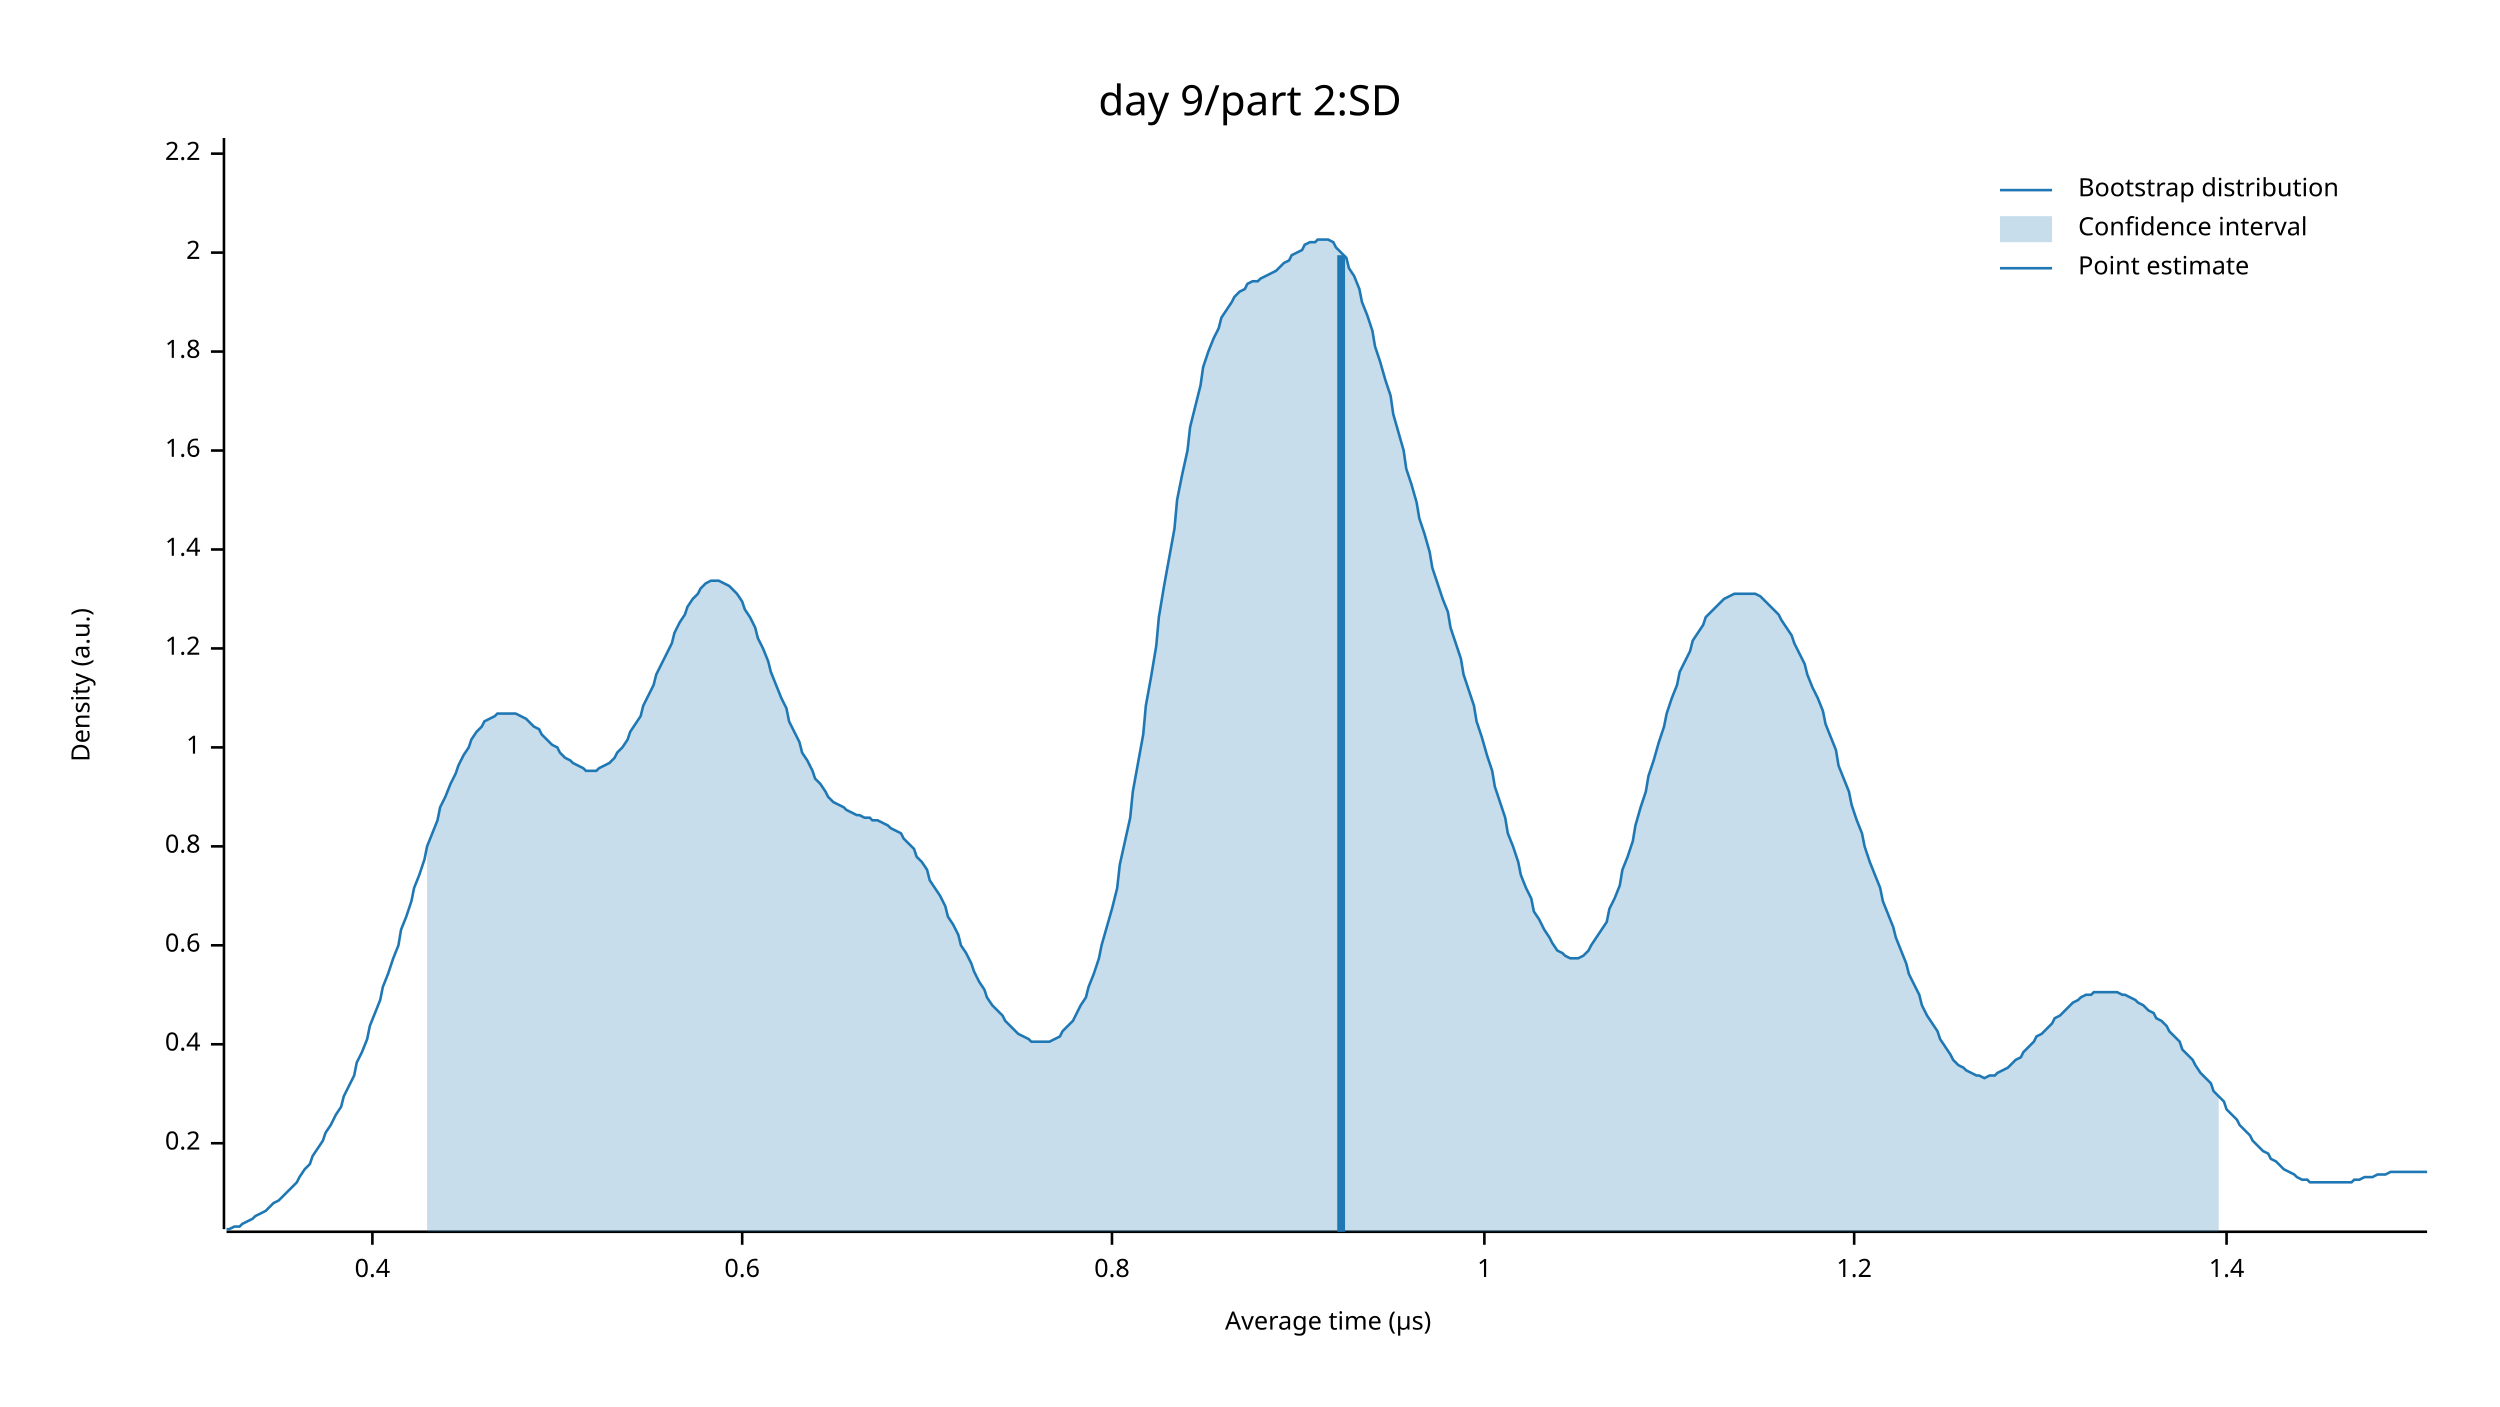
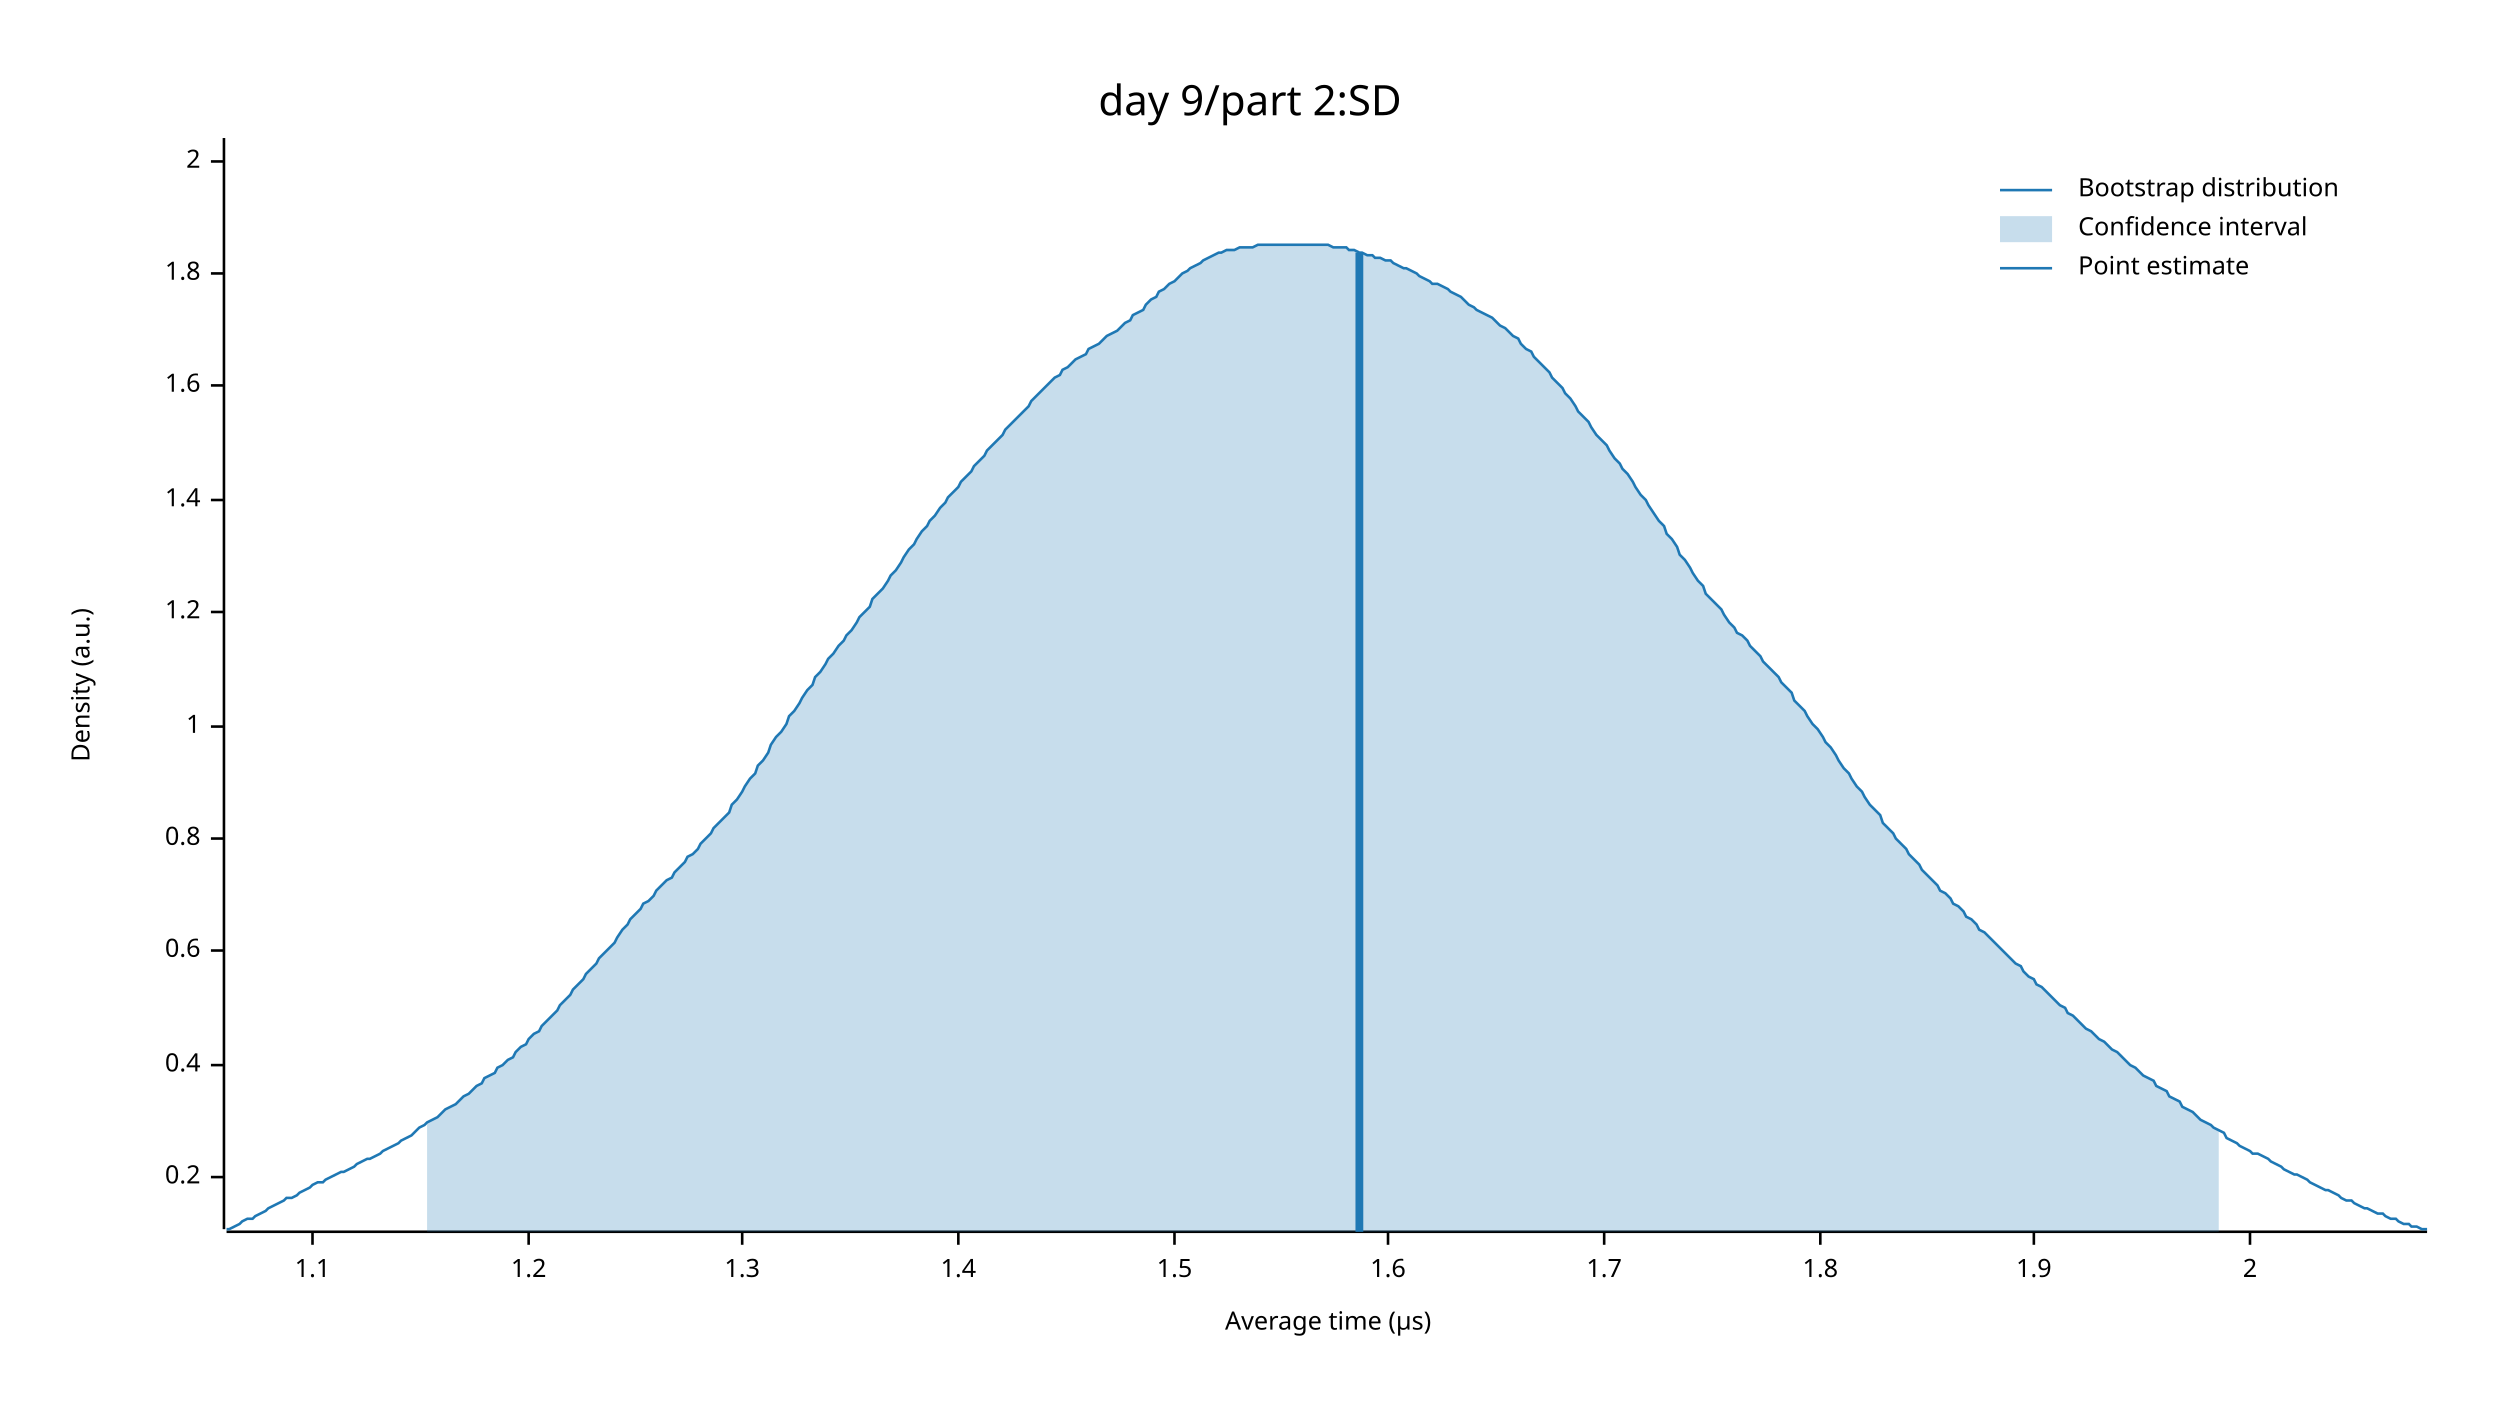
<svg xmlns="http://www.w3.org/2000/svg" width="960" height="540" viewBox="0 0 960 540">
  <text x="480" y="32" dy="0.76em" text-anchor="middle" font-family="sans-serif" font-size="16.129" opacity="1" fill="#000000">
day 9/part 2:SD
</text>
  <text x="27" y="263" dy="0.76em" text-anchor="middle" font-family="sans-serif" font-size="9.677" opacity="1" fill="#000000" transform="rotate(270, 27, 263)">
Density (a.u.)
</text>
  <text x="510" y="513" dy="-0.5ex" text-anchor="middle" font-family="sans-serif" font-size="9.677" opacity="1" fill="#000000">
Average time (µs)
</text>
  <polyline fill="none" opacity="1" stroke="#000000" stroke-width="1" points="86,53 86,472 " />
-   <text x="77" y="439" dy="0.5ex" text-anchor="end" font-family="sans-serif" font-size="9.677" opacity="1" fill="#000000">
+   <text x="77" y="452" dy="0.5ex" text-anchor="end" font-family="sans-serif" font-size="9.677" opacity="1" fill="#000000">
0.2
</text>
-   <polyline fill="none" opacity="1" stroke="#000000" stroke-width="1" points="81,439 86,439 " />
-   <text x="77" y="401" dy="0.5ex" text-anchor="end" font-family="sans-serif" font-size="9.677" opacity="1" fill="#000000">
+   <polyline fill="none" opacity="1" stroke="#000000" stroke-width="1" points="81,452 86,452 " />
+   <text x="77" y="409" dy="0.5ex" text-anchor="end" font-family="sans-serif" font-size="9.677" opacity="1" fill="#000000">
0.4
</text>
-   <polyline fill="none" opacity="1" stroke="#000000" stroke-width="1" points="81,401 86,401 " />
-   <text x="77" y="363" dy="0.5ex" text-anchor="end" font-family="sans-serif" font-size="9.677" opacity="1" fill="#000000">
+   <polyline fill="none" opacity="1" stroke="#000000" stroke-width="1" points="81,409 86,409 " />
+   <text x="77" y="365" dy="0.5ex" text-anchor="end" font-family="sans-serif" font-size="9.677" opacity="1" fill="#000000">
0.6
</text>
-   <polyline fill="none" opacity="1" stroke="#000000" stroke-width="1" points="81,363 86,363 " />
-   <text x="77" y="325" dy="0.5ex" text-anchor="end" font-family="sans-serif" font-size="9.677" opacity="1" fill="#000000">
+   <polyline fill="none" opacity="1" stroke="#000000" stroke-width="1" points="81,365 86,365 " />
+   <text x="77" y="322" dy="0.5ex" text-anchor="end" font-family="sans-serif" font-size="9.677" opacity="1" fill="#000000">
0.8
</text>
-   <polyline fill="none" opacity="1" stroke="#000000" stroke-width="1" points="81,325 86,325 " />
-   <text x="77" y="287" dy="0.5ex" text-anchor="end" font-family="sans-serif" font-size="9.677" opacity="1" fill="#000000">
+   <polyline fill="none" opacity="1" stroke="#000000" stroke-width="1" points="81,322 86,322 " />
+   <text x="77" y="279" dy="0.5ex" text-anchor="end" font-family="sans-serif" font-size="9.677" opacity="1" fill="#000000">
1
</text>
-   <polyline fill="none" opacity="1" stroke="#000000" stroke-width="1" points="81,287 86,287 " />
-   <text x="77" y="249" dy="0.5ex" text-anchor="end" font-family="sans-serif" font-size="9.677" opacity="1" fill="#000000">
+   <polyline fill="none" opacity="1" stroke="#000000" stroke-width="1" points="81,279 86,279 " />
+   <text x="77" y="235" dy="0.5ex" text-anchor="end" font-family="sans-serif" font-size="9.677" opacity="1" fill="#000000">
1.2
</text>
-   <polyline fill="none" opacity="1" stroke="#000000" stroke-width="1" points="81,249 86,249 " />
-   <text x="77" y="211" dy="0.5ex" text-anchor="end" font-family="sans-serif" font-size="9.677" opacity="1" fill="#000000">
+   <polyline fill="none" opacity="1" stroke="#000000" stroke-width="1" points="81,235 86,235 " />
+   <text x="77" y="192" dy="0.5ex" text-anchor="end" font-family="sans-serif" font-size="9.677" opacity="1" fill="#000000">
1.4
</text>
-   <polyline fill="none" opacity="1" stroke="#000000" stroke-width="1" points="81,211 86,211 " />
-   <text x="77" y="173" dy="0.5ex" text-anchor="end" font-family="sans-serif" font-size="9.677" opacity="1" fill="#000000">
+   <polyline fill="none" opacity="1" stroke="#000000" stroke-width="1" points="81,192 86,192 " />
+   <text x="77" y="148" dy="0.5ex" text-anchor="end" font-family="sans-serif" font-size="9.677" opacity="1" fill="#000000">
1.6
</text>
-   <polyline fill="none" opacity="1" stroke="#000000" stroke-width="1" points="81,173 86,173 " />
-   <text x="77" y="135" dy="0.5ex" text-anchor="end" font-family="sans-serif" font-size="9.677" opacity="1" fill="#000000">
+   <polyline fill="none" opacity="1" stroke="#000000" stroke-width="1" points="81,148 86,148 " />
+   <text x="77" y="105" dy="0.5ex" text-anchor="end" font-family="sans-serif" font-size="9.677" opacity="1" fill="#000000">
1.8
</text>
-   <polyline fill="none" opacity="1" stroke="#000000" stroke-width="1" points="81,135 86,135 " />
-   <text x="77" y="97" dy="0.5ex" text-anchor="end" font-family="sans-serif" font-size="9.677" opacity="1" fill="#000000">
+   <polyline fill="none" opacity="1" stroke="#000000" stroke-width="1" points="81,105 86,105 " />
+   <text x="77" y="62" dy="0.5ex" text-anchor="end" font-family="sans-serif" font-size="9.677" opacity="1" fill="#000000">
2
</text>
-   <polyline fill="none" opacity="1" stroke="#000000" stroke-width="1" points="81,97 86,97 " />
-   <text x="77" y="59" dy="0.5ex" text-anchor="end" font-family="sans-serif" font-size="9.677" opacity="1" fill="#000000">
- 2.2
+   <polyline fill="none" opacity="1" stroke="#000000" stroke-width="1" points="81,62 86,62 " />
+   <polyline fill="none" opacity="1" stroke="#000000" stroke-width="1" points="87,473 932,473 " />
+   <text x="120" y="483" dy="0.76em" text-anchor="middle" font-family="sans-serif" font-size="9.677" opacity="1" fill="#000000">
+ 1.1
</text>
-   <polyline fill="none" opacity="1" stroke="#000000" stroke-width="1" points="81,59 86,59 " />
-   <polyline fill="none" opacity="1" stroke="#000000" stroke-width="1" points="87,473 932,473 " />
-   <text x="143" y="483" dy="0.76em" text-anchor="middle" font-family="sans-serif" font-size="9.677" opacity="1" fill="#000000">
- 0.4
+   <polyline fill="none" opacity="1" stroke="#000000" stroke-width="1" points="120,473 120,478 " />
+   <text x="203" y="483" dy="0.76em" text-anchor="middle" font-family="sans-serif" font-size="9.677" opacity="1" fill="#000000">
+ 1.2
</text>
-   <polyline fill="none" opacity="1" stroke="#000000" stroke-width="1" points="143,473 143,478 " />
+   <polyline fill="none" opacity="1" stroke="#000000" stroke-width="1" points="203,473 203,478 " />
  <text x="285" y="483" dy="0.76em" text-anchor="middle" font-family="sans-serif" font-size="9.677" opacity="1" fill="#000000">
- 0.6
+ 1.3
</text>
  <polyline fill="none" opacity="1" stroke="#000000" stroke-width="1" points="285,473 285,478 " />
-   <text x="427" y="483" dy="0.76em" text-anchor="middle" font-family="sans-serif" font-size="9.677" opacity="1" fill="#000000">
- 0.8
- </text>
-   <polyline fill="none" opacity="1" stroke="#000000" stroke-width="1" points="427,473 427,478 " />
-   <text x="570" y="483" dy="0.76em" text-anchor="middle" font-family="sans-serif" font-size="9.677" opacity="1" fill="#000000">
- 1
- </text>
-   <polyline fill="none" opacity="1" stroke="#000000" stroke-width="1" points="570,473 570,478 " />
-   <text x="712" y="483" dy="0.76em" text-anchor="middle" font-family="sans-serif" font-size="9.677" opacity="1" fill="#000000">
- 1.2
- </text>
-   <polyline fill="none" opacity="1" stroke="#000000" stroke-width="1" points="712,473 712,478 " />
-   <text x="855" y="483" dy="0.76em" text-anchor="middle" font-family="sans-serif" font-size="9.677" opacity="1" fill="#000000">
+   <text x="368" y="483" dy="0.76em" text-anchor="middle" font-family="sans-serif" font-size="9.677" opacity="1" fill="#000000">
1.4
</text>
-   <polyline fill="none" opacity="1" stroke="#000000" stroke-width="1" points="855,473 855,478 " />
-   <polyline fill="none" opacity="1" stroke="#1F78B4" stroke-width="1" points="87,472 88,472 90,471 92,471 93,470 95,469 97,468 98,467 100,466 102,465 103,464 105,462 107,461 109,459 110,458 112,456 114,454 115,452 117,449 119,447 120,444 122,441 124,438 125,435 127,432 129,428 131,425 132,421 134,417 136,413 137,408 139,404 141,399 142,394 144,389 146,384 147,379 149,374 151,368 153,363 154,357 156,352 158,346 159,341 161,336 163,330 164,325 166,320 168,315 169,310 171,306 173,301 175,297 176,294 178,290 180,287 181,284 183,281 185,279 186,277 188,276 190,275 191,274 193,274 195,274 197,274 198,274 200,275 202,276 203,277 205,279 207,280 208,282 210,284 212,286 214,287 215,289 217,291 219,292 220,293 222,294 224,295 225,296 227,296 229,296 230,295 232,294 234,293 236,291 237,289 239,287 241,284 242,281 244,278 246,275 247,271 249,267 251,263 252,259 254,255 256,251 258,247 259,243 261,239 263,236 264,233 266,230 268,228 269,226 271,224 273,223 274,223 276,223 278,224 280,225 281,226 283,228 285,231 286,234 288,237 290,241 291,245 293,249 295,254 296,258 298,263 300,268 302,272 303,277 305,281 307,285 308,289 310,292 312,296 313,299 315,301 317,304 318,306 320,308 322,309 324,310 325,311 327,312 329,313 330,313 332,314 334,314 335,315 337,315 339,316 341,317 342,318 344,319 346,320 347,322 349,324 351,326 352,329 354,331 356,334 357,338 359,341 361,344 363,348 364,352 366,355 368,359 369,363 371,366 373,370 374,373 376,377 378,380 379,383 381,386 383,388 385,390 386,392 388,394 390,396 391,397 393,398 395,399 396,400 398,400 400,400 401,400 403,400 405,399 407,398 408,396 410,394 412,392 413,390 415,386 417,383 418,379 420,374 422,368 423,363 425,356 427,349 429,341 430,332 432,323 434,314 435,304 437,293 439,282 440,271 442,260 444,248 445,237 447,225 449,214 451,203 452,192 454,182 456,173 457,164 459,156 461,148 462,141 464,135 466,130 468,126 469,122 471,119 473,116 474,114 476,112 478,111 479,109 481,108 483,108 484,107 486,106 488,105 490,104 491,103 493,101 495,100 496,98 498,97 500,96 501,94 503,93 505,93 506,92 508,92 510,92 512,93 513,95 515,97 517,99 518,103 520,106 522,111 523,116 525,121 527,127 528,133 530,139 532,146 534,152 535,159 537,166 539,173 540,180 542,186 544,193 545,199 547,205 549,212 550,218 552,224 554,230 556,235 557,241 559,247 561,253 562,259 564,265 566,271 567,277 569,283 571,290 573,296 574,302 576,308 578,314 579,320 581,325 583,331 584,336 586,341 588,345 589,350 591,353 593,357 595,360 596,362 598,365 600,366 601,367 603,368 605,368 606,368 608,367 610,365 611,363 613,360 615,357 617,354 618,349 620,345 622,340 623,334 625,329 627,323 628,317 630,310 632,304 633,298 635,292 637,285 639,279 640,274 642,268 644,263 645,258 647,254 649,250 650,246 652,243 654,240 655,237 657,235 659,233 661,231 662,230 664,229 666,228 667,228 669,228 671,228 672,228 674,228 676,229 677,230 679,232 681,234 683,236 684,238 686,241 688,244 689,247 691,251 693,255 694,259 696,264 698,268 700,273 701,278 703,283 705,288 706,294 708,299 710,304 711,309 713,315 715,320 716,325 718,331 720,336 722,341 723,346 725,351 727,356 728,360 730,365 732,370 733,374 735,378 737,382 738,386 740,390 742,393 744,396 745,399 747,402 749,405 750,407 752,409 754,410 755,411 757,412 759,413 760,413 762,414 764,413 766,413 767,412 769,411 771,410 772,409 774,407 776,406 777,404 779,402 781,400 782,398 784,397 786,395 788,393 789,391 791,390 793,388 794,387 796,385 798,384 799,383 801,382 803,382 804,381 806,381 808,381 810,381 811,381 813,381 815,382 816,382 818,383 820,384 821,385 823,386 825,388 827,389 828,391 830,392 832,394 833,396 835,398 837,400 838,403 840,405 842,407 843,409 845,412 847,414 849,416 850,419 852,421 854,423 855,426 857,428 859,430 860,432 862,434 864,436 865,438 867,440 869,442 871,443 872,445 874,446 876,448 877,449 879,450 881,451 882,452 884,453 886,453 887,454 889,454 891,454 893,454 894,454 896,454 898,454 899,454 901,454 903,454 904,453 906,453 908,452 909,452 911,452 913,451 915,451 916,451 918,450 920,450 921,450 923,450 925,450 926,450 928,450 930,450 932,450 " />
-   <polygon opacity="0.25" fill="#1F78B4" points="164,325 166,320 168,315 169,310 171,306 173,301 175,297 176,294 178,290 180,287 181,284 183,281 185,279 186,277 188,276 190,275 191,274 193,274 195,274 197,274 198,274 200,275 202,276 203,277 205,279 207,280 208,282 210,284 212,286 214,287 215,289 217,291 219,292 220,293 222,294 224,295 225,296 227,296 229,296 230,295 232,294 234,293 236,291 237,289 239,287 241,284 242,281 244,278 246,275 247,271 249,267 251,263 252,259 254,255 256,251 258,247 259,243 261,239 263,236 264,233 266,230 268,228 269,226 271,224 273,223 274,223 276,223 278,224 280,225 281,226 283,228 285,231 286,234 288,237 290,241 291,245 293,249 295,254 296,258 298,263 300,268 302,272 303,277 305,281 307,285 308,289 310,292 312,296 313,299 315,301 317,304 318,306 320,308 322,309 324,310 325,311 327,312 329,313 330,313 332,314 334,314 335,315 337,315 339,316 341,317 342,318 344,319 346,320 347,322 349,324 351,326 352,329 354,331 356,334 357,338 359,341 361,344 363,348 364,352 366,355 368,359 369,363 371,366 373,370 374,373 376,377 378,380 379,383 381,386 383,388 385,390 386,392 388,394 390,396 391,397 393,398 395,399 396,400 398,400 400,400 401,400 403,400 405,399 407,398 408,396 410,394 412,392 413,390 415,386 417,383 418,379 420,374 422,368 423,363 425,356 427,349 429,341 430,332 432,323 434,314 435,304 437,293 439,282 440,271 442,260 444,248 445,237 447,225 449,214 451,203 452,192 454,182 456,173 457,164 459,156 461,148 462,141 464,135 466,130 468,126 469,122 471,119 473,116 474,114 476,112 478,111 479,109 481,108 483,108 484,107 486,106 488,105 490,104 491,103 493,101 495,100 496,98 498,97 500,96 501,94 503,93 505,93 506,92 508,92 510,92 512,93 513,95 515,97 517,99 518,103 520,106 522,111 523,116 525,121 527,127 528,133 530,139 532,146 534,152 535,159 537,166 539,173 540,180 542,186 544,193 545,199 547,205 549,212 550,218 552,224 554,230 556,235 557,241 559,247 561,253 562,259 564,265 566,271 567,277 569,283 571,290 573,296 574,302 576,308 578,314 579,320 581,325 583,331 584,336 586,341 588,345 589,350 591,353 593,357 595,360 596,362 598,365 600,366 601,367 603,368 605,368 606,368 608,367 610,365 611,363 613,360 615,357 617,354 618,349 620,345 622,340 623,334 625,329 627,323 628,317 630,310 632,304 633,298 635,292 637,285 639,279 640,274 642,268 644,263 645,258 647,254 649,250 650,246 652,243 654,240 655,237 657,235 659,233 661,231 662,230 664,229 666,228 667,228 669,228 671,228 672,228 674,228 676,229 677,230 679,232 681,234 683,236 684,238 686,241 688,244 689,247 691,251 693,255 694,259 696,264 698,268 700,273 701,278 703,283 705,288 706,294 708,299 710,304 711,309 713,315 715,320 716,325 718,331 720,336 722,341 723,346 725,351 727,356 728,360 730,365 732,370 733,374 735,378 737,382 738,386 740,390 742,393 744,396 745,399 747,402 749,405 750,407 752,409 754,410 755,411 757,412 759,413 760,413 762,414 764,413 766,413 767,412 769,411 771,410 772,409 774,407 776,406 777,404 779,402 781,400 782,398 784,397 786,395 788,393 789,391 791,390 793,388 794,387 796,385 798,384 799,383 801,382 803,382 804,381 806,381 808,381 810,381 811,381 813,381 815,382 816,382 818,383 820,384 821,385 823,386 825,388 827,389 828,391 830,392 832,394 833,396 835,398 837,400 838,403 840,405 842,407 843,409 845,412 847,414 849,416 850,419 852,421 852,473 164,473 " />
-   <polyline fill="none" opacity="1" stroke="#1F78B4" stroke-width="3" points="515,473 515,98 " />
+   <polyline fill="none" opacity="1" stroke="#000000" stroke-width="1" points="368,473 368,478 " />
+   <text x="451" y="483" dy="0.76em" text-anchor="middle" font-family="sans-serif" font-size="9.677" opacity="1" fill="#000000">
+ 1.5
+ </text>
+   <polyline fill="none" opacity="1" stroke="#000000" stroke-width="1" points="451,473 451,478 " />
+   <text x="533" y="483" dy="0.76em" text-anchor="middle" font-family="sans-serif" font-size="9.677" opacity="1" fill="#000000">
+ 1.6
+ </text>
+   <polyline fill="none" opacity="1" stroke="#000000" stroke-width="1" points="533,473 533,478 " />
+   <text x="616" y="483" dy="0.76em" text-anchor="middle" font-family="sans-serif" font-size="9.677" opacity="1" fill="#000000">
+ 1.7
+ </text>
+   <polyline fill="none" opacity="1" stroke="#000000" stroke-width="1" points="616,473 616,478 " />
+   <text x="699" y="483" dy="0.76em" text-anchor="middle" font-family="sans-serif" font-size="9.677" opacity="1" fill="#000000">
+ 1.8
+ </text>
+   <polyline fill="none" opacity="1" stroke="#000000" stroke-width="1" points="699,473 699,478 " />
+   <text x="781" y="483" dy="0.76em" text-anchor="middle" font-family="sans-serif" font-size="9.677" opacity="1" fill="#000000">
+ 1.9
+ </text>
+   <polyline fill="none" opacity="1" stroke="#000000" stroke-width="1" points="781,473 781,478 " />
+   <text x="864" y="483" dy="0.76em" text-anchor="middle" font-family="sans-serif" font-size="9.677" opacity="1" fill="#000000">
+ 2
+ </text>
+   <polyline fill="none" opacity="1" stroke="#000000" stroke-width="1" points="864,473 864,478 " />
+   <polyline fill="none" opacity="1" stroke="#1F78B4" stroke-width="1" points="87,472 88,472 90,471 92,470 93,469 95,468 97,468 98,467 100,466 102,465 103,464 105,463 107,462 109,461 110,460 112,460 114,459 115,458 117,457 119,456 120,455 122,454 124,454 125,453 127,452 129,451 131,450 132,450 134,449 136,448 137,447 139,446 141,445 142,445 144,444 146,443 147,442 149,441 151,440 153,439 154,438 156,437 158,436 159,435 161,433 163,432 164,431 166,430 168,429 169,428 171,426 173,425 175,424 176,423 178,421 180,420 181,419 183,417 185,416 186,414 188,413 190,412 191,410 193,409 195,407 197,406 198,404 200,402 202,401 203,399 205,397 207,396 208,394 210,392 212,390 214,388 215,386 217,384 219,382 220,380 222,378 224,376 225,374 227,372 229,370 230,368 232,366 234,364 236,362 237,360 239,357 241,355 242,353 244,351 246,349 247,347 249,346 251,344 252,342 254,340 256,338 258,337 259,335 261,333 263,331 264,329 266,328 268,326 269,324 271,322 273,320 274,318 276,316 278,314 280,312 281,309 283,307 285,304 286,302 288,299 290,297 291,294 293,292 295,289 296,286 298,283 300,281 302,278 303,275 305,273 307,270 308,268 310,265 312,263 313,260 315,258 317,255 318,253 320,251 322,248 324,246 325,244 327,242 329,239 330,237 332,235 334,233 335,230 337,228 339,226 341,223 342,221 344,219 346,216 347,214 349,211 351,209 352,207 354,204 356,202 357,200 359,198 361,195 363,193 364,191 366,189 368,187 369,185 371,183 373,181 374,179 376,177 378,175 379,173 381,171 383,169 385,167 386,165 388,163 390,161 391,160 393,158 395,156 396,154 398,152 400,150 401,149 403,147 405,145 407,144 408,142 410,141 412,139 413,138 415,137 417,136 418,134 420,133 422,132 423,131 425,129 427,128 429,127 430,126 432,124 434,123 435,121 437,120 439,119 440,117 442,115 444,114 445,112 447,111 449,109 451,108 452,107 454,105 456,104 457,103 459,102 461,101 462,100 464,99 466,98 468,97 469,97 471,96 473,96 474,96 476,95 478,95 479,95 481,95 483,94 484,94 486,94 488,94 490,94 491,94 493,94 495,94 496,94 498,94 500,94 501,94 503,94 505,94 506,94 508,94 510,94 512,95 513,95 515,95 517,95 518,96 520,96 522,97 523,97 525,98 527,98 528,99 530,99 532,100 534,100 535,101 537,102 539,103 540,103 542,104 544,105 545,106 547,107 549,108 550,109 552,109 554,110 556,111 557,112 559,113 561,114 562,115 564,117 566,118 567,119 569,120 571,121 573,122 574,123 576,125 578,126 579,127 581,129 583,130 584,132 586,134 588,135 589,137 591,139 593,141 595,143 596,145 598,147 600,149 601,151 603,153 605,156 606,158 608,160 610,162 611,164 613,167 615,169 617,171 618,173 620,176 622,178 623,180 625,182 627,185 628,187 630,190 632,192 633,194 635,197 637,200 639,202 640,205 642,207 644,210 645,213 647,215 649,218 650,220 652,223 654,225 655,228 657,230 659,232 661,234 662,236 664,239 666,241 667,243 669,244 671,246 672,248 674,250 676,252 677,254 679,256 681,258 683,260 684,262 686,264 688,266 689,269 691,271 693,273 694,275 696,278 698,280 700,283 701,285 703,287 705,290 706,292 708,295 710,297 711,299 713,302 715,304 716,306 718,309 720,311 722,313 723,316 725,318 727,320 728,322 730,324 732,326 733,328 735,330 737,332 738,334 740,336 742,338 744,340 745,342 747,343 749,345 750,347 752,348 754,350 755,352 757,353 759,355 760,357 762,358 764,360 766,362 767,363 769,365 771,367 772,368 774,370 776,371 777,373 779,375 781,376 782,378 784,379 786,381 788,383 789,384 791,386 793,387 794,389 796,390 798,392 799,393 801,395 803,396 804,397 806,399 808,400 810,402 811,403 813,404 815,406 816,407 818,409 820,410 821,411 823,413 825,414 827,415 828,417 830,418 832,419 833,421 835,422 837,423 838,425 840,426 842,427 843,428 845,430 847,431 849,432 850,433 852,434 854,435 855,437 857,438 859,439 860,440 862,441 864,442 865,443 867,443 869,444 871,445 872,446 874,447 876,448 877,449 879,450 881,451 882,451 884,452 886,453 887,454 889,455 891,456 893,457 894,457 896,458 898,459 899,460 901,461 903,461 904,462 906,463 908,464 909,464 911,465 913,466 915,466 916,467 918,468 920,468 921,469 923,470 925,470 926,471 928,471 930,472 932,472 " />
+   <polygon opacity="0.25" fill="#1F78B4" points="164,431 166,430 168,429 169,428 171,426 173,425 175,424 176,423 178,421 180,420 181,419 183,417 185,416 186,414 188,413 190,412 191,410 193,409 195,407 197,406 198,404 200,402 202,401 203,399 205,397 207,396 208,394 210,392 212,390 214,388 215,386 217,384 219,382 220,380 222,378 224,376 225,374 227,372 229,370 230,368 232,366 234,364 236,362 237,360 239,357 241,355 242,353 244,351 246,349 247,347 249,346 251,344 252,342 254,340 256,338 258,337 259,335 261,333 263,331 264,329 266,328 268,326 269,324 271,322 273,320 274,318 276,316 278,314 280,312 281,309 283,307 285,304 286,302 288,299 290,297 291,294 293,292 295,289 296,286 298,283 300,281 302,278 303,275 305,273 307,270 308,268 310,265 312,263 313,260 315,258 317,255 318,253 320,251 322,248 324,246 325,244 327,242 329,239 330,237 332,235 334,233 335,230 337,228 339,226 341,223 342,221 344,219 346,216 347,214 349,211 351,209 352,207 354,204 356,202 357,200 359,198 361,195 363,193 364,191 366,189 368,187 369,185 371,183 373,181 374,179 376,177 378,175 379,173 381,171 383,169 385,167 386,165 388,163 390,161 391,160 393,158 395,156 396,154 398,152 400,150 401,149 403,147 405,145 407,144 408,142 410,141 412,139 413,138 415,137 417,136 418,134 420,133 422,132 423,131 425,129 427,128 429,127 430,126 432,124 434,123 435,121 437,120 439,119 440,117 442,115 444,114 445,112 447,111 449,109 451,108 452,107 454,105 456,104 457,103 459,102 461,101 462,100 464,99 466,98 468,97 469,97 471,96 473,96 474,96 476,95 478,95 479,95 481,95 483,94 484,94 486,94 488,94 490,94 491,94 493,94 495,94 496,94 498,94 500,94 501,94 503,94 505,94 506,94 508,94 510,94 512,95 513,95 515,95 517,95 518,96 520,96 522,97 523,97 525,98 527,98 528,99 530,99 532,100 534,100 535,101 537,102 539,103 540,103 542,104 544,105 545,106 547,107 549,108 550,109 552,109 554,110 556,111 557,112 559,113 561,114 562,115 564,117 566,118 567,119 569,120 571,121 573,122 574,123 576,125 578,126 579,127 581,129 583,130 584,132 586,134 588,135 589,137 591,139 593,141 595,143 596,145 598,147 600,149 601,151 603,153 605,156 606,158 608,160 610,162 611,164 613,167 615,169 617,171 618,173 620,176 622,178 623,180 625,182 627,185 628,187 630,190 632,192 633,194 635,197 637,200 639,202 640,205 642,207 644,210 645,213 647,215 649,218 650,220 652,223 654,225 655,228 657,230 659,232 661,234 662,236 664,239 666,241 667,243 669,244 671,246 672,248 674,250 676,252 677,254 679,256 681,258 683,260 684,262 686,264 688,266 689,269 691,271 693,273 694,275 696,278 698,280 700,283 701,285 703,287 705,290 706,292 708,295 710,297 711,299 713,302 715,304 716,306 718,309 720,311 722,313 723,316 725,318 727,320 728,322 730,324 732,326 733,328 735,330 737,332 738,334 740,336 742,338 744,340 745,342 747,343 749,345 750,347 752,348 754,350 755,352 757,353 759,355 760,357 762,358 764,360 766,362 767,363 769,365 771,367 772,368 774,370 776,371 777,373 779,375 781,376 782,378 784,379 786,381 788,383 789,384 791,386 793,387 794,389 796,390 798,392 799,393 801,395 803,396 804,397 806,399 808,400 810,402 811,403 813,404 815,406 816,407 818,409 820,410 821,411 823,413 825,414 827,415 828,417 830,418 832,419 833,421 835,422 837,423 838,425 840,426 842,427 843,428 845,430 847,431 849,432 850,433 852,434 852,473 164,473 " />
+   <polyline fill="none" opacity="1" stroke="#1F78B4" stroke-width="3" points="522,473 522,97 " />
  <text x="798" y="68" dy="0.76em" text-anchor="start" font-family="sans-serif" font-size="9.677" opacity="1" fill="#000000">
Bootstrap distribution
</text>
  <text x="798" y="83" dy="0.76em" text-anchor="start" font-family="sans-serif" font-size="9.677" opacity="1" fill="#000000">
Confidence interval
</text>
  <text x="798" y="98" dy="0.76em" text-anchor="start" font-family="sans-serif" font-size="9.677" opacity="1" fill="#000000">
Point estimate
</text>
  <polyline fill="none" opacity="1" stroke="#1F78B4" stroke-width="1" points="768,73 788,73 " />
  <rect x="768" y="83" width="20" height="10" opacity="0.25" fill="#1F78B4" stroke="none" />
  <polyline fill="none" opacity="1" stroke="#1F78B4" stroke-width="1" points="768,103 788,103 " />
</svg>
